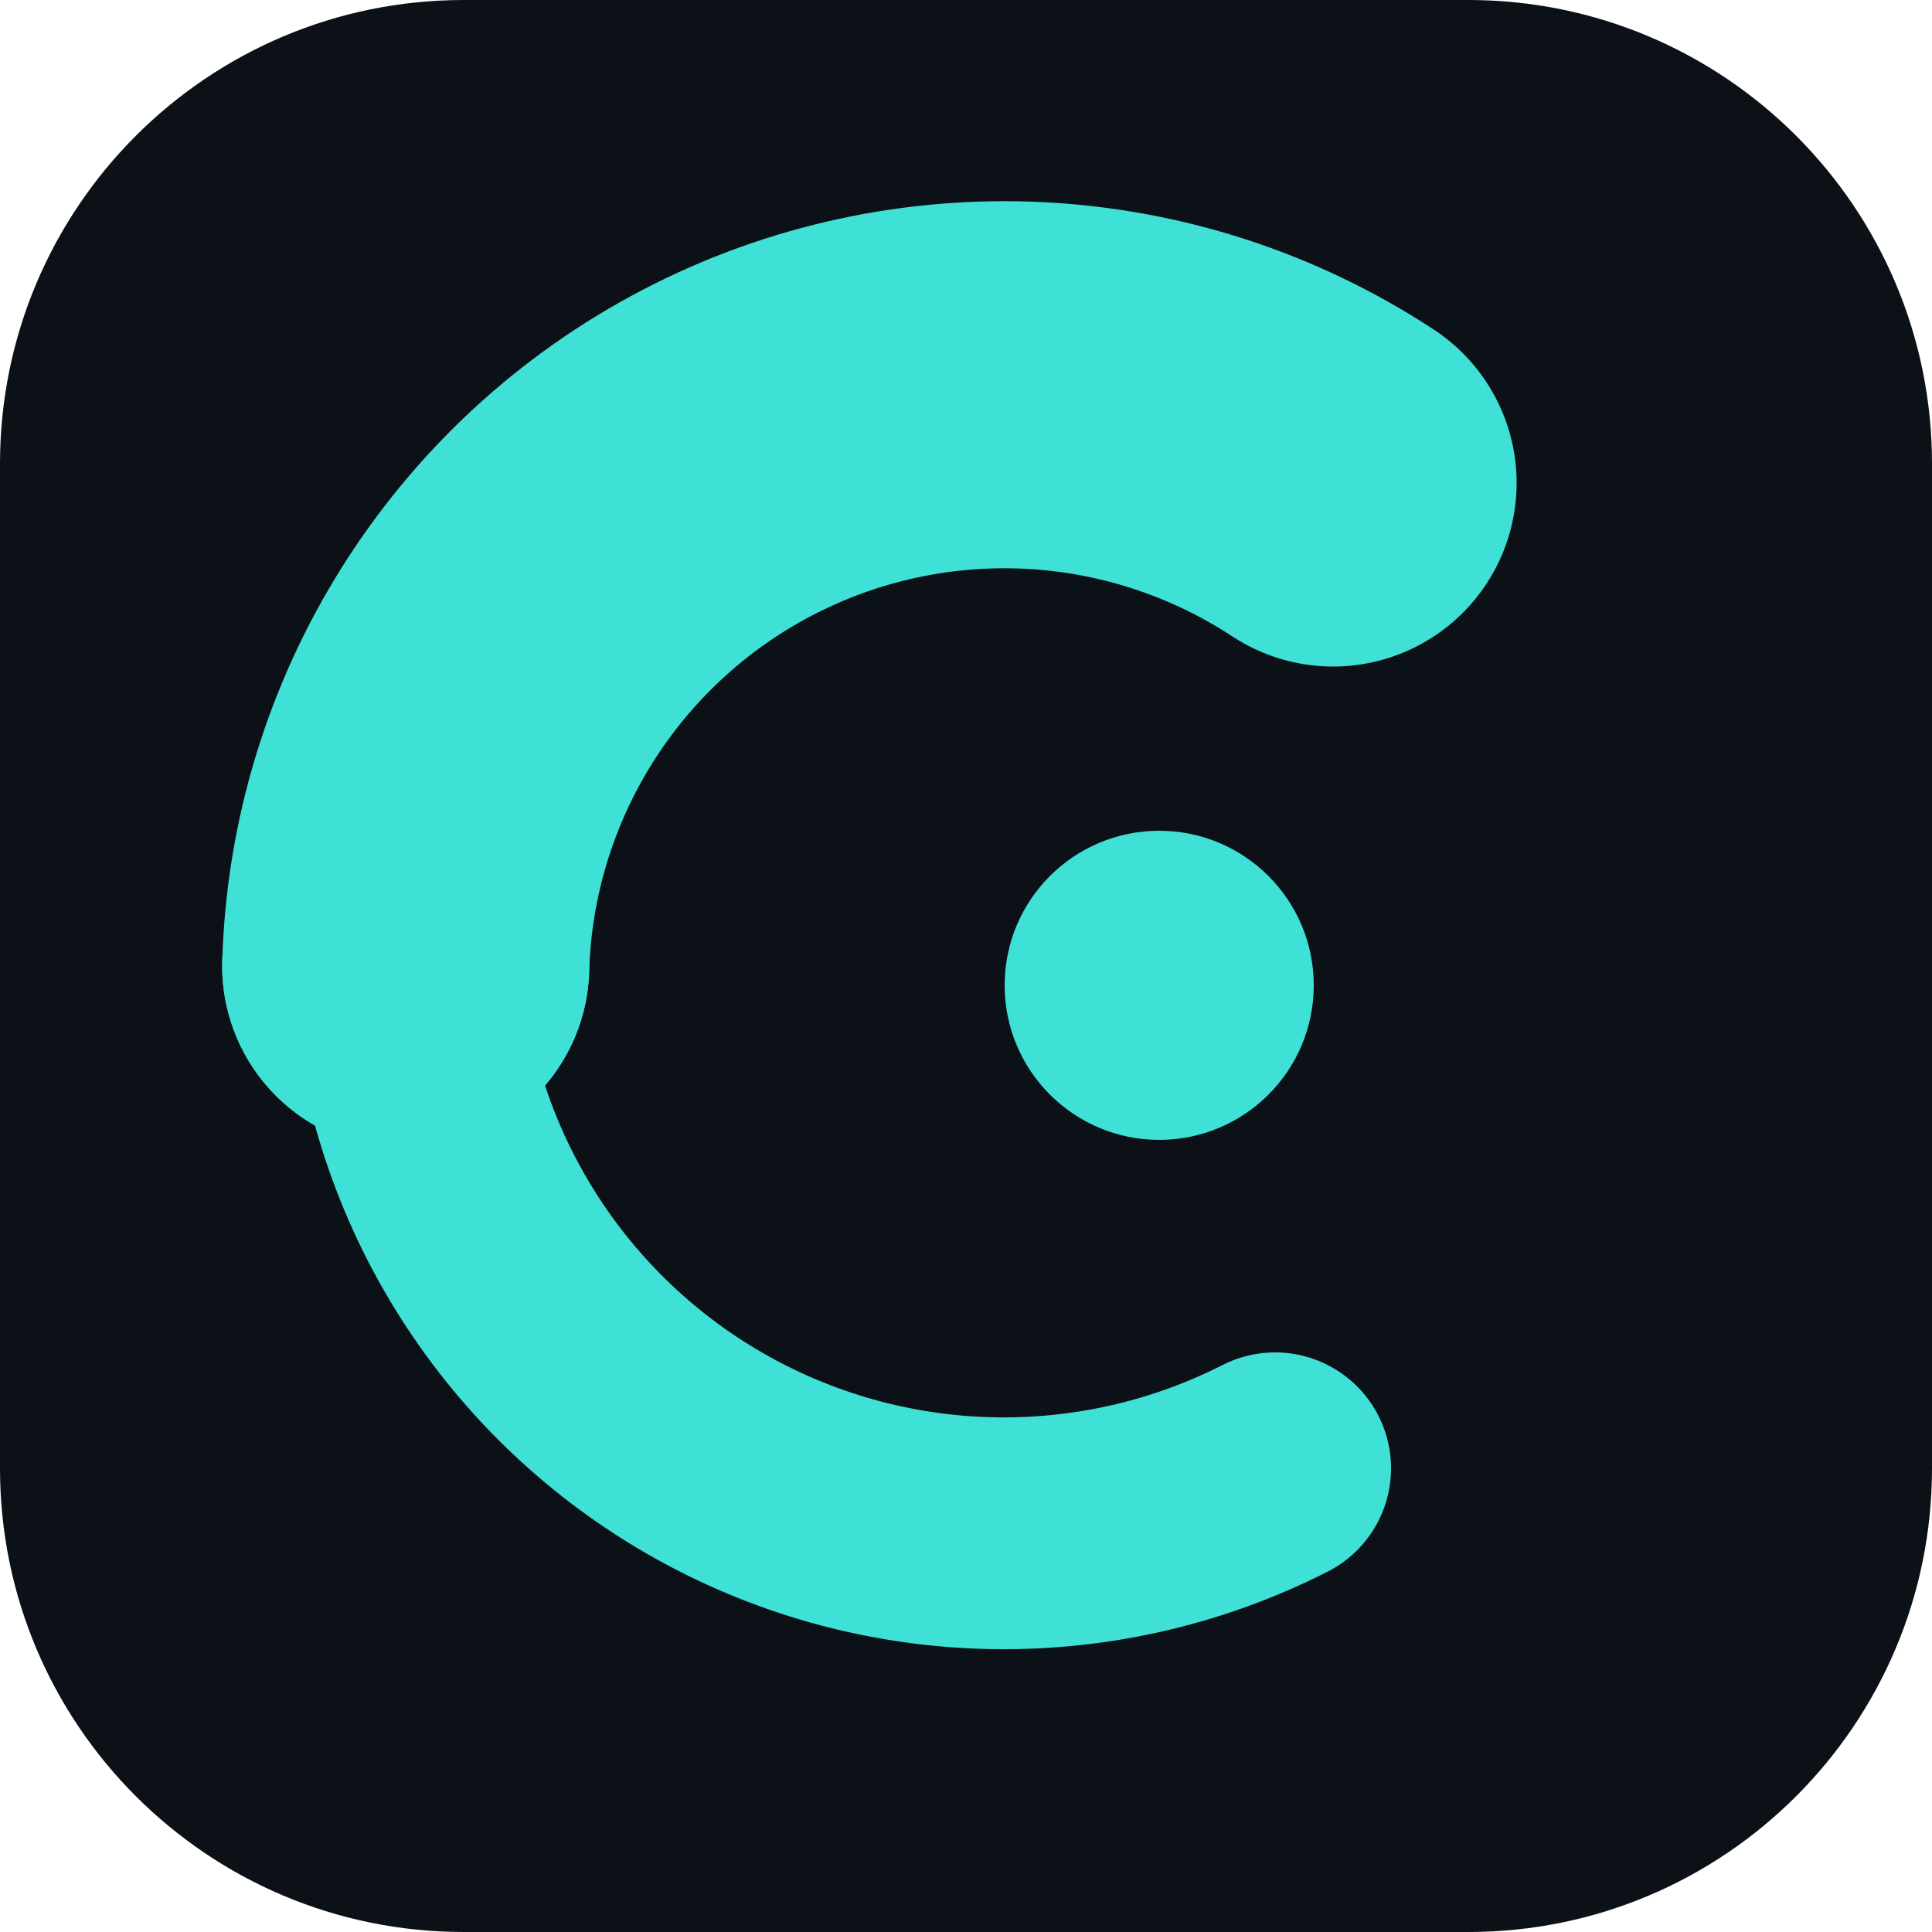
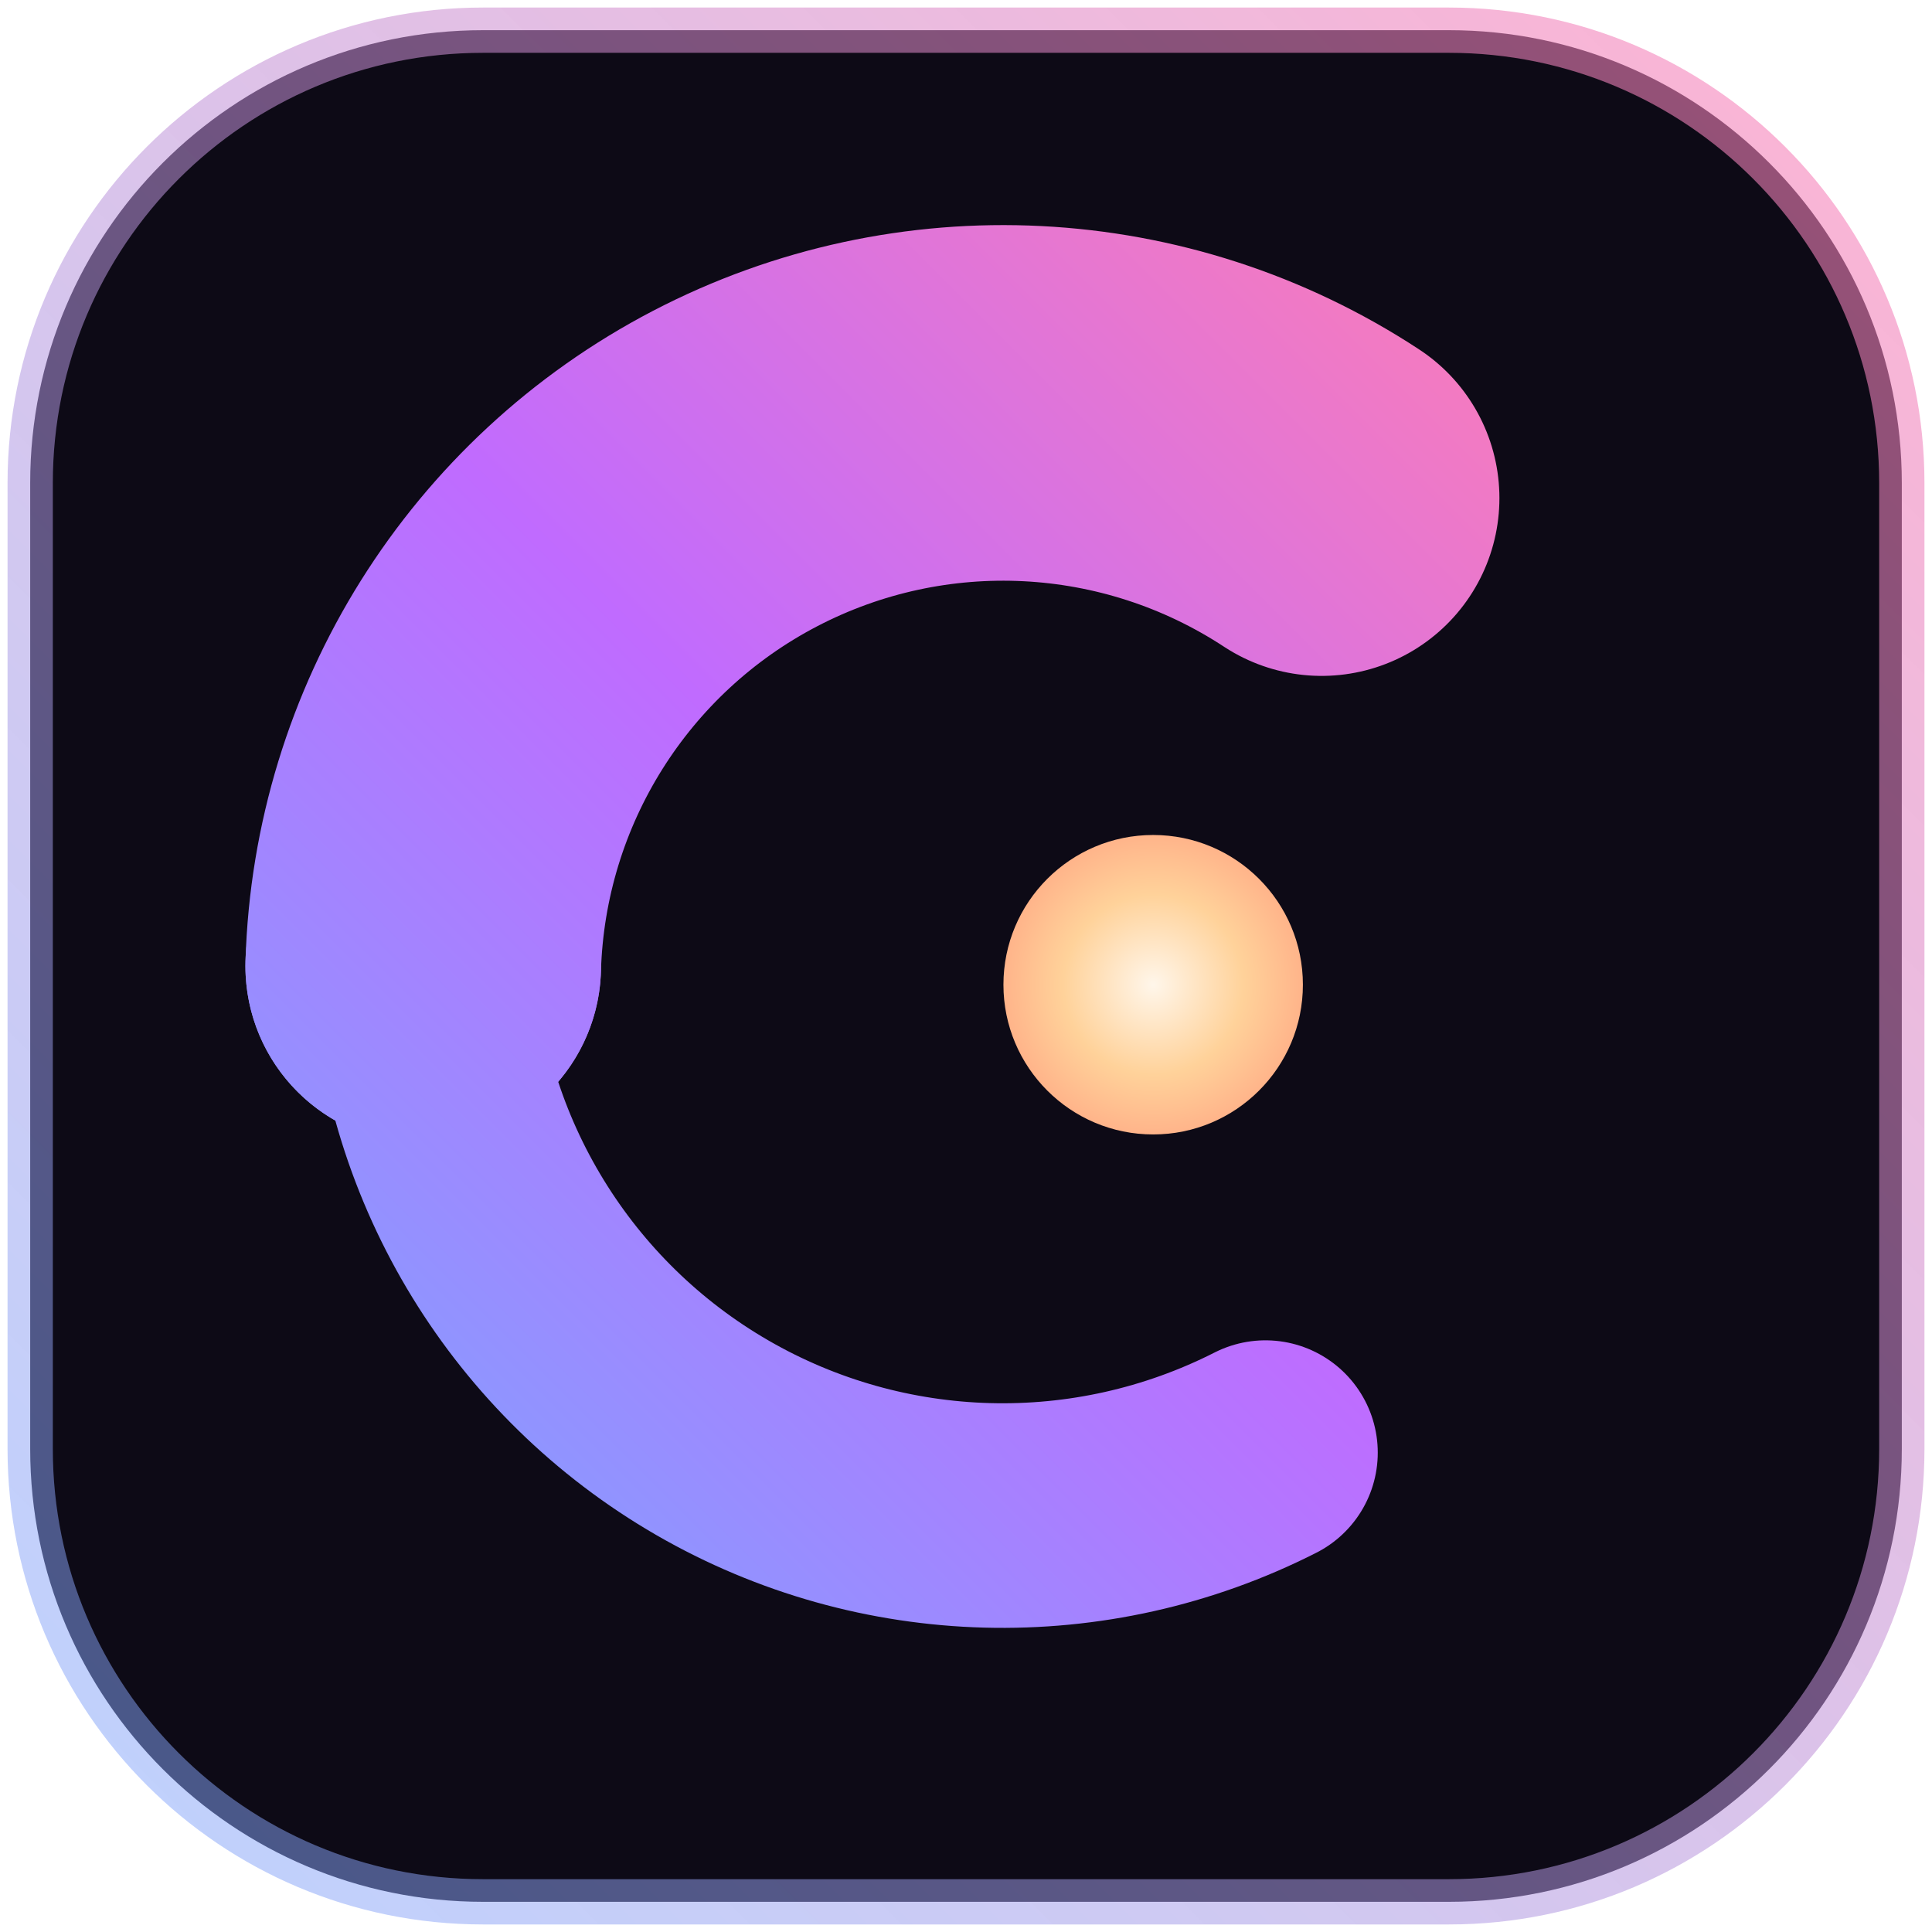
- <svg xmlns="http://www.w3.org/2000/svg" viewBox="0 0 100 100" role="img" aria-label="ClawStat.us logo">
-   <rect width="100" height="100" rx="24" fill="#0c1017" />
-   <g id="mark" fill="none" stroke="#3fe0d5" stroke-linecap="round" stroke-linejoin="round">
-     <path d="M69 25 A31 31 0 0 0 21 50" stroke-width="19" />
-     <path d="M21 50 A31 31 0 0 0 66 76" stroke-width="12" />
-     <circle cx="21" cy="50" r="9.5" fill="#3fe0d5" stroke="none" />
-     <circle cx="60" cy="51" r="8" fill="#3fe0d5" stroke="none" />
+ <svg xmlns="http://www.w3.org/2000/svg" viewBox="0 0 64 64" role="img" aria-label="ClawStat.us logo">
+   <defs>
+     <linearGradient id="claw" x1="10" y1="54" x2="54" y2="10" gradientUnits="userSpaceOnUse">
+       <stop offset="0" stop-color="#7aa7ff" />
+       <stop offset="0.5" stop-color="#c06bff" />
+       <stop offset="1" stop-color="#ff7eb3" />
+     </linearGradient>
+     <radialGradient id="dot" cx="38.2" cy="32.62" r="4.96" gradientUnits="userSpaceOnUse">
+       <stop offset="0" stop-color="#fff6ea" />
+       <stop offset="0.6" stop-color="#ffd29a" />
+       <stop offset="1" stop-color="#ffb48a" />
+     </radialGradient>
+     <linearGradient id="edge" x1="0" y1="64" x2="64" y2="0" gradientUnits="userSpaceOnUse">
+       <stop offset="0" stop-color="#7aa7ff" stop-opacity="0.5" />
+       <stop offset="1" stop-color="#ff7eb3" stop-opacity="0.6" />
+     </linearGradient>
+   </defs>
+   <rect x="1" y="1" width="62" height="62" rx="15" fill="#0d0a16" stroke="url(#edge)" stroke-width="1.5" />
+   <g id="mark" fill="none" stroke="url(#claw)" stroke-linecap="round" stroke-linejoin="round">
+     <path d="M43.78 16.5 A19.22 19.22 0 0 0 14.02 32" stroke-width="11.78" />
+     <path d="M14.02 32 A19.22 19.22 0 0 0 41.92 48.12" stroke-width="7.44" />
+     <circle cx="14.02" cy="32" r="5.89" fill="url(#claw)" stroke="none" />
+     <circle cx="38.2" cy="32.62" r="4.96" fill="url(#dot)" stroke="none" />
  </g>
</svg>
